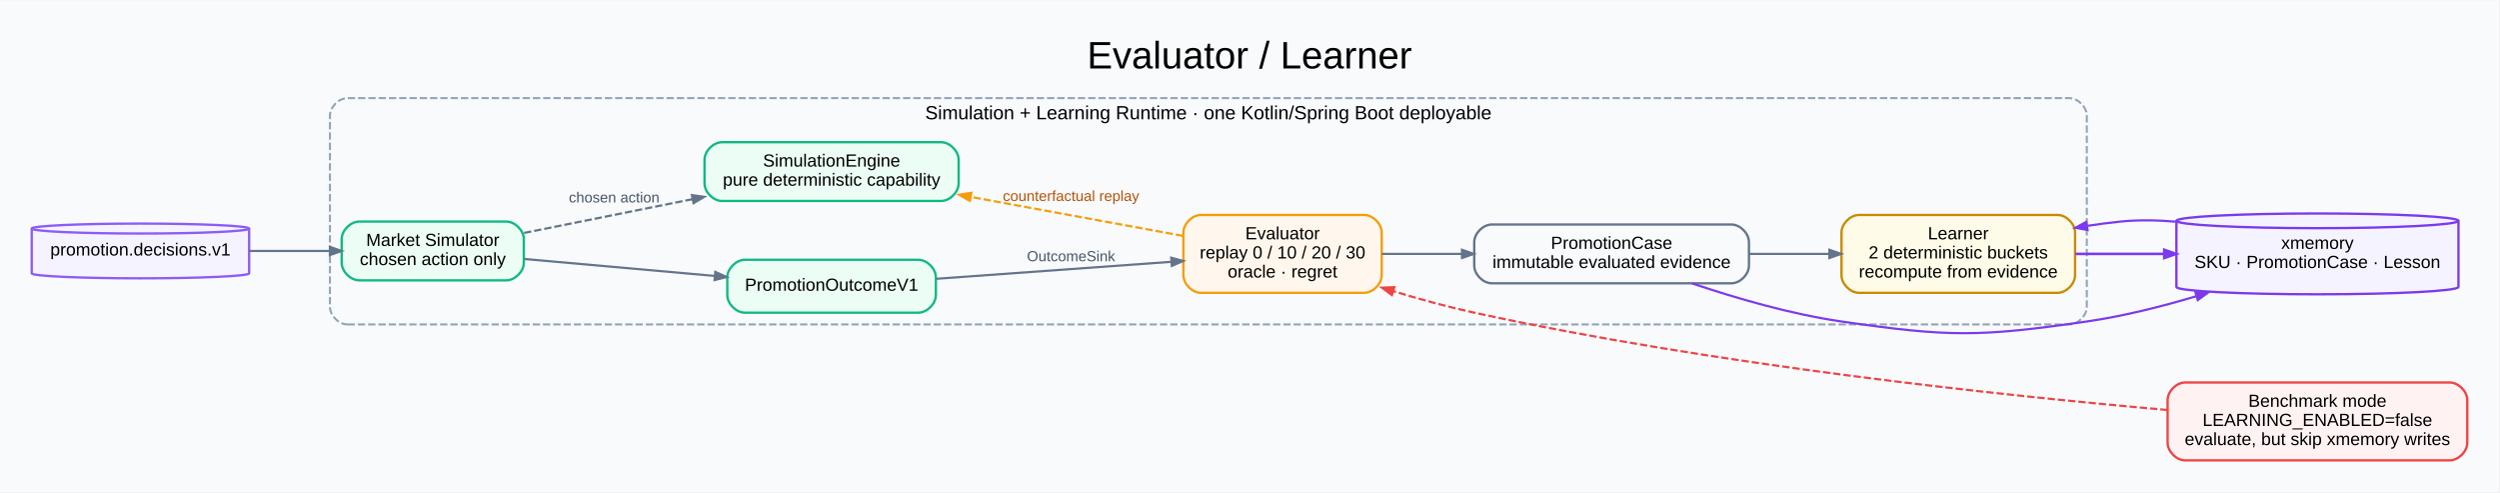
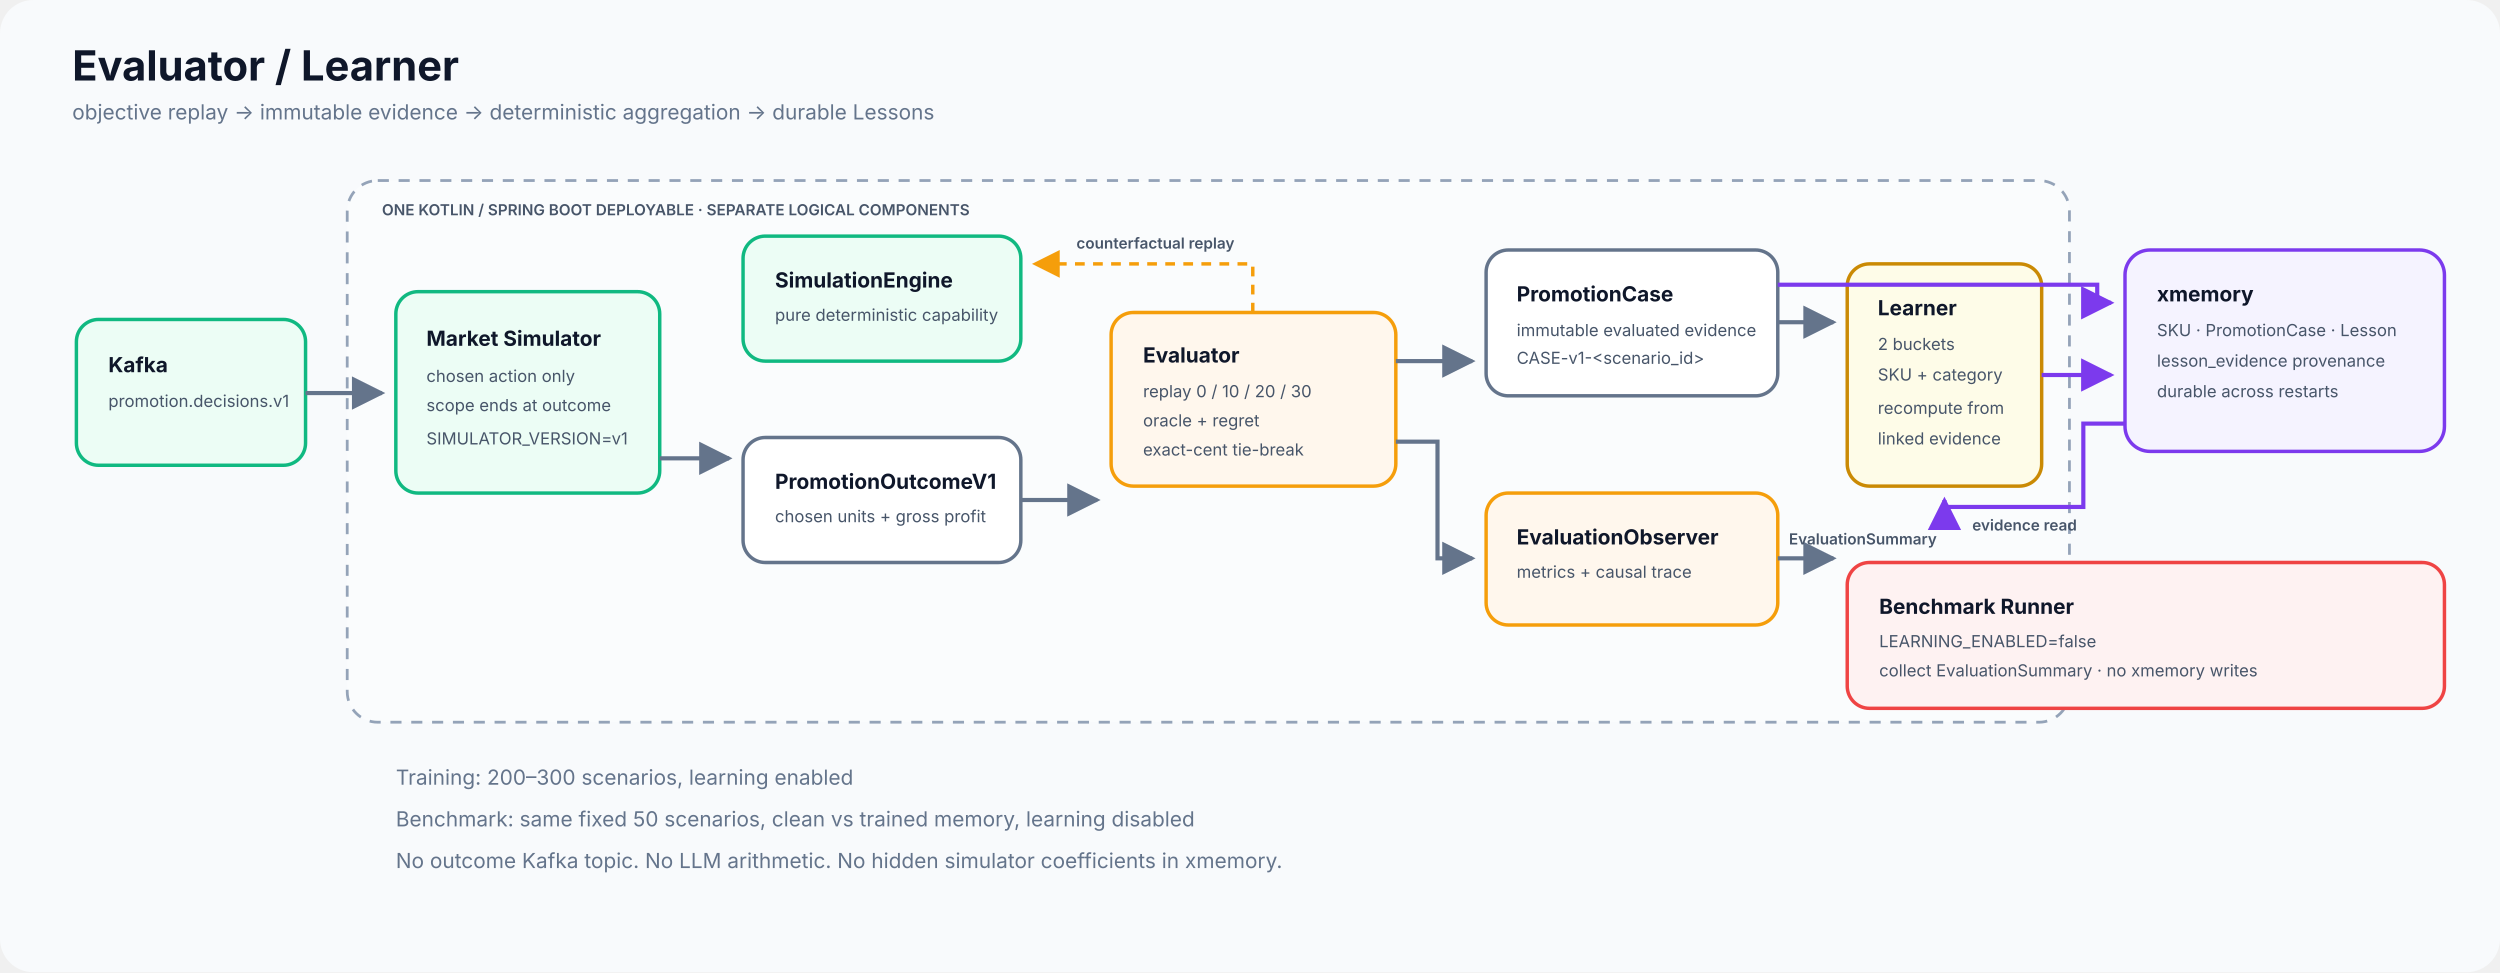
- <svg xmlns="http://www.w3.org/2000/svg" width="1701pt" height="335pt" viewBox="0.00 0.00 1701.20 334.70">
-   <g id="graph0" class="graph" transform="scale(1 1) rotate(0) translate(21.6 313.1)">
-     <polygon fill="#f8fafc" stroke="transparent" points="-21.6,21.6 -21.6,-313.1 1679.6,-313.1 1679.6,21.6 -21.6,21.6" />
-     <text text-anchor="middle" x="829" y="-266.7" font-family="Arial" font-size="26.00">Evaluator / Learner</text>
-     <g id="clust1" class="cluster">
-       <path fill="#f8fafc" stroke="#94a3b8" stroke-width="1.4" stroke-dasharray="5,2" d="M215,-92.5C215,-92.5 1387,-92.5 1387,-92.5 1393,-92.5 1399,-98.5 1399,-104.5 1399,-104.5 1399,-234.5 1399,-234.5 1399,-240.5 1393,-246.5 1387,-246.5 1387,-246.5 215,-246.5 215,-246.5 209,-246.5 203,-240.5 203,-234.5 203,-234.5 203,-104.5 203,-104.5 203,-98.5 209,-92.5 215,-92.5" />
-       <text text-anchor="middle" x="801" y="-232.1" font-family="Arial" font-size="13.00">Simulation + Learning Runtime · one Kotlin/Spring Boot deployable</text>
-     </g>
-     <g id="node1" class="node">
-       <path fill="#f5f3ff" stroke="#8b5cf6" stroke-width="1.6" d="M148,-157.74C148,-159.61 114.83,-161.13 74,-161.13 33.17,-161.13 0,-159.61 0,-157.74 0,-157.74 0,-127.26 0,-127.26 0,-125.39 33.17,-123.87 74,-123.87 114.83,-123.87 148,-125.39 148,-127.26 148,-127.26 148,-157.74 148,-157.74" />
-       <path fill="none" stroke="#8b5cf6" stroke-width="1.6" d="M148,-157.74C148,-155.87 114.83,-154.35 74,-154.35 33.17,-154.35 0,-155.87 0,-157.74" />
-       <text text-anchor="middle" x="74" y="-139.4" font-family="Arial" font-size="12.00">promotion.decisions.v1</text>
-     </g>
-     <g id="node4" class="node">
-       <path fill="#ecfdf5" stroke="#10b981" stroke-width="1.6" d="M323,-162.5C323,-162.5 223,-162.5 223,-162.5 217,-162.5 211,-156.5 211,-150.5 211,-150.5 211,-134.5 211,-134.5 211,-128.5 217,-122.5 223,-122.5 223,-122.5 323,-122.5 323,-122.5 329,-122.5 335,-128.5 335,-134.5 335,-134.5 335,-150.5 335,-150.5 335,-156.5 329,-162.5 323,-162.5" />
-       <text text-anchor="middle" x="273" y="-145.9" font-family="Arial" font-size="12.00">Market Simulator</text>
-       <text text-anchor="middle" x="273" y="-132.9" font-family="Arial" font-size="12.00">chosen action only</text>
-     </g>
-     <g id="edge7" class="edge">
-       <path fill="none" stroke="#64748b" stroke-width="1.5" d="M148.08,-142.5C166.02,-142.5 185.18,-142.5 202.93,-142.5" />
-       <polygon fill="#64748b" stroke="#64748b" stroke-width="1.5" points="202.98,-145.3 210.98,-142.5 202.98,-139.7 202.98,-145.3" />
-     </g>
-     <g id="node2" class="node">
-       <path fill="#f5f3ff" stroke="#7c3aed" stroke-width="1.6" d="M1652,-163C1652,-165.76 1608.97,-168 1556,-168 1503.03,-168 1460,-165.76 1460,-163 1460,-163 1460,-118 1460,-118 1460,-115.24 1503.03,-113 1556,-113 1608.97,-113 1652,-115.24 1652,-118 1652,-118 1652,-163 1652,-163" />
-       <path fill="none" stroke="#7c3aed" stroke-width="1.6" d="M1652,-163C1652,-160.24 1608.97,-158 1556,-158 1503.03,-158 1460,-160.24 1460,-163" />
-       <text text-anchor="middle" x="1556" y="-143.9" font-family="Arial" font-size="12.00">xmemory</text>
-       <text text-anchor="middle" x="1556" y="-130.9" font-family="Arial" font-size="12.00">SKU · PromotionCase · Lesson</text>
-     </g>
-     <g id="node8" class="node">
-       <path fill="#fefce8" stroke="#ca8a04" stroke-width="1.6" d="M1379,-167C1379,-167 1244,-167 1244,-167 1238,-167 1232,-161 1232,-155 1232,-155 1232,-126 1232,-126 1232,-120 1238,-114 1244,-114 1244,-114 1379,-114 1379,-114 1385,-114 1391,-120 1391,-126 1391,-126 1391,-155 1391,-155 1391,-161 1385,-167 1379,-167" />
-       <text text-anchor="middle" x="1311.5" y="-150.4" font-family="Arial" font-size="12.00">Learner</text>
-       <text text-anchor="middle" x="1311.5" y="-137.4" font-family="Arial" font-size="12.00">2 deterministic buckets</text>
-       <text text-anchor="middle" x="1311.5" y="-124.4" font-family="Arial" font-size="12.00">recompute from evidence</text>
-     </g>
-     <g id="edge10" class="edge">
-       <path fill="none" stroke="#7c3aed" stroke-width="1.5" d="M1459.66,-162.41C1447.03,-163.51 1434.23,-163.72 1422,-162.5 1414.63,-161.77 1407.03,-160.76 1399.42,-159.59" />
-       <polygon fill="#7c3aed" stroke="#7c3aed" stroke-width="1.5" points="1399.51,-156.77 1391.17,-158.24 1398.61,-162.29 1399.51,-156.77" />
-     </g>
-     <g id="node3" class="node">
-       <path fill="#fef2f2" stroke="#ef4444" stroke-width="1.6" d="M1646,-53C1646,-53 1466,-53 1466,-53 1460,-53 1454,-47 1454,-41 1454,-41 1454,-12 1454,-12 1454,-6 1460,0 1466,0 1466,0 1646,0 1646,0 1652,0 1658,-6 1658,-12 1658,-12 1658,-41 1658,-41 1658,-47 1652,-53 1646,-53" />
-       <text text-anchor="middle" x="1556" y="-36.4" font-family="Arial" font-size="12.00">Benchmark mode</text>
-       <text text-anchor="middle" x="1556" y="-23.4" font-family="Arial" font-size="12.00">LEARNING_ENABLED=false</text>
-       <text text-anchor="middle" x="1556" y="-10.4" font-family="Arial" font-size="12.00">evaluate, but skip xmemory writes</text>
-     </g>
-     <g id="node6" class="node">
-       <path fill="#fff7ed" stroke="#f59e0b" stroke-width="1.6" d="M907,-167C907,-167 796,-167 796,-167 790,-167 784,-161 784,-155 784,-155 784,-126 784,-126 784,-120 790,-114 796,-114 796,-114 907,-114 907,-114 913,-114 919,-120 919,-126 919,-126 919,-155 919,-155 919,-161 913,-167 907,-167" />
-       <text text-anchor="middle" x="851.5" y="-150.4" font-family="Arial" font-size="12.00">Evaluator</text>
-       <text text-anchor="middle" x="851.5" y="-137.4" font-family="Arial" font-size="12.00">replay 0 / 10 / 20 / 30</text>
-       <text text-anchor="middle" x="851.5" y="-124.4" font-family="Arial" font-size="12.00">oracle · regret</text>
-     </g>
-     <g id="edge11" class="edge">
-       <path fill="none" stroke="#ef4444" stroke-width="1.5" stroke-dasharray="5,2" d="M1453.96,-34.28C1338.79,-44.37 1145.32,-65 982,-100.5 964.05,-104.4 945.01,-109.64 927.21,-115.04" />
-       <polygon fill="#ef4444" stroke="#ef4444" stroke-width="1.5" points="925.95,-112.5 919.13,-117.53 927.6,-117.85 925.95,-112.5" />
-     </g>
-     <g id="node5" class="node">
-       <path fill="#ecfdf5" stroke="#10b981" stroke-width="1.6" d="M603.5,-136.5C603.5,-136.5 485.5,-136.5 485.5,-136.5 479.5,-136.5 473.5,-130.5 473.5,-124.5 473.5,-124.5 473.5,-112.5 473.5,-112.5 473.5,-106.5 479.5,-100.5 485.5,-100.5 485.5,-100.5 603.5,-100.5 603.5,-100.5 609.5,-100.5 615.5,-106.5 615.5,-112.5 615.5,-112.5 615.5,-124.5 615.5,-124.5 615.5,-130.5 609.5,-136.5 603.5,-136.5" />
-       <text text-anchor="middle" x="544.5" y="-115.4" font-family="Arial" font-size="12.00">PromotionOutcomeV1</text>
-     </g>
-     <g id="edge1" class="edge">
-       <path fill="none" stroke="#64748b" stroke-width="1.5" d="M335.15,-137.05C373.59,-133.63 423.55,-129.18 464.91,-125.5" />
-       <polygon fill="#64748b" stroke="#64748b" stroke-width="1.5" points="465.35,-128.27 473.07,-124.77 464.85,-122.69 465.35,-128.27" />
-     </g>
-     <g id="node9" class="node">
-       <path fill="#ecfdf5" stroke="#10b981" stroke-width="1.6" d="M619,-216.5C619,-216.5 470,-216.5 470,-216.5 464,-216.5 458,-210.5 458,-204.5 458,-204.5 458,-188.5 458,-188.5 458,-182.5 464,-176.5 470,-176.5 470,-176.5 619,-176.5 619,-176.5 625,-176.5 631,-182.5 631,-188.5 631,-188.5 631,-204.5 631,-204.5 631,-210.5 625,-216.5 619,-216.5" />
-       <text text-anchor="middle" x="544.5" y="-199.9" font-family="Arial" font-size="12.00">SimulationEngine</text>
-       <text text-anchor="middle" x="544.5" y="-186.9" font-family="Arial" font-size="12.00">pure deterministic capability</text>
-     </g>
-     <g id="edge5" class="edge">
-       <path fill="none" stroke="#64748b" stroke-width="1.5" stroke-dasharray="5,2" d="M335.15,-154.75C369.01,-161.54 411.8,-170.11 449.79,-177.72" />
-       <polygon fill="#64748b" stroke="#64748b" stroke-width="1.5" points="449.42,-180.51 457.82,-179.33 450.52,-175.01 449.42,-180.51" />
-       <text text-anchor="middle" x="396.5" y="-175.5" font-family="Arial" font-size="10.00" fill="#475569">chosen action</text>
-     </g>
-     <g id="edge2" class="edge">
-       <path fill="none" stroke="#64748b" stroke-width="1.5" d="M615.86,-123.57C663.77,-127.03 727.1,-131.6 775.89,-135.12" />
-       <polygon fill="#64748b" stroke="#64748b" stroke-width="1.5" points="775.72,-137.91 783.9,-135.7 776.12,-132.33 775.72,-137.91" />
-       <text text-anchor="middle" x="707.5" y="-135.5" font-family="Arial" font-size="10.00" fill="#475569">OutcomeSink</text>
-     </g>
-     <g id="node7" class="node">
-       <path fill="#f8fafc" stroke="#64748b" stroke-width="1.6" d="M1157,-160.5C1157,-160.5 994,-160.5 994,-160.5 988,-160.5 982,-154.5 982,-148.5 982,-148.5 982,-132.5 982,-132.5 982,-126.5 988,-120.5 994,-120.5 994,-120.5 1157,-120.5 1157,-120.5 1163,-120.5 1169,-126.5 1169,-132.5 1169,-132.5 1169,-148.5 1169,-148.5 1169,-154.5 1163,-160.5 1157,-160.5" />
-       <text text-anchor="middle" x="1075.5" y="-143.9" font-family="Arial" font-size="12.00">PromotionCase</text>
-       <text text-anchor="middle" x="1075.5" y="-130.9" font-family="Arial" font-size="12.00">immutable evaluated evidence</text>
-     </g>
-     <g id="edge3" class="edge">
-       <path fill="none" stroke="#64748b" stroke-width="1.5" d="M919.11,-140.5C936.16,-140.5 954.89,-140.5 973.27,-140.5" />
-       <polygon fill="#64748b" stroke="#64748b" stroke-width="1.5" points="973.67,-143.3 981.67,-140.5 973.67,-137.7 973.67,-143.3" />
-     </g>
-     <g id="edge6" class="edge">
-       <path fill="none" stroke="#f59e0b" stroke-width="1.5" stroke-dasharray="5,2" d="M783.72,-152.76C741.39,-160.53 686,-170.7 639.29,-179.28" />
-       <polygon fill="#f59e0b" stroke="#f59e0b" stroke-width="1.5" points="638.63,-176.55 631.27,-180.75 639.65,-182.06 638.63,-176.55" />
-       <text text-anchor="middle" x="707.5" y="-176.5" font-family="Arial" font-size="10.00" fill="#b45309">counterfactual replay</text>
-     </g>
-     <g id="edge8" class="edge">
-       <path fill="none" stroke="#7c3aed" stroke-width="1.5" d="M1130.34,-120.41C1159.89,-110.45 1197.45,-99.5 1232,-94.5 1305.46,-83.86 1325.54,-83.89 1399,-94.5 1423.61,-98.05 1449.74,-104.6 1473.44,-111.67" />
-       <polygon fill="#7c3aed" stroke="#7c3aed" stroke-width="1.5" points="1472.91,-114.43 1481.38,-114.08 1474.54,-109.08 1472.91,-114.43" />
-     </g>
-     <g id="edge4" class="edge">
-       <path fill="none" stroke="#64748b" stroke-width="1.5" d="M1169.32,-140.5C1187.24,-140.5 1205.96,-140.5 1223.69,-140.5" />
-       <polygon fill="#64748b" stroke="#64748b" stroke-width="1.5" points="1223.76,-143.3 1231.76,-140.5 1223.76,-137.7 1223.76,-143.3" />
-     </g>
-     <g id="edge9" class="edge">
-       <path fill="none" stroke="#7c3aed" stroke-width="1.8" d="M1391.23,-140.5C1410.52,-140.5 1431.46,-140.5 1451.71,-140.5" />
-       <polygon fill="#7c3aed" stroke="#7c3aed" stroke-width="1.8" points="1451.73,-143.3 1459.73,-140.5 1451.73,-137.7 1451.73,-143.3" />
-     </g>
-   </g>
+ <svg xmlns="http://www.w3.org/2000/svg" width="1800" height="700" viewBox="0 0 1800 700" role="img" aria-labelledby="title desc">
+   <defs>
+     <marker id="a" viewBox="0 0 10 10" refX="9" refY="5" markerWidth="8" markerHeight="8" orient="auto">
+       <path d="M0 0 L10 5 L0 10z" fill="#64748b" />
+     </marker>
+     <marker id="p" viewBox="0 0 10 10" refX="9" refY="5" markerWidth="8" markerHeight="8" orient="auto">
+       <path d="M0 0 L10 5 L0 10z" fill="#7c3aed" />
+     </marker>
+     <marker id="o" viewBox="0 0 10 10" refX="9" refY="5" markerWidth="8" markerHeight="8" orient="auto">
+       <path d="M0 0 L10 5 L0 10z" fill="#f59e0b" />
+     </marker>
+     <style>
+       .bg{fill:#f8fafc}.runtime{fill:#fff;fill-opacity:.35;stroke:#94a3b8;stroke-width:2;stroke-dasharray:8 7}.sim{fill:#ecfdf5;stroke:#10b981;stroke-width:2.5}.eval{fill:#fff7ed;stroke:#f59e0b;stroke-width:2.5}.learn{fill:#fefce8;stroke:#ca8a04;stroke-width:2.5}.mem{fill:#f5f3ff;stroke:#7c3aed;stroke-width:2.5}.case{fill:#fff;stroke:#64748b;stroke-width:2.5}.bench{fill:#fef2f2;stroke:#ef4444;stroke-width:2.5}.title{font:700 30px -apple-system,BlinkMacSystemFont,"Segoe UI",sans-serif;fill:#0f172a}.sub{font:400 15px -apple-system,BlinkMacSystemFont,"Segoe UI",sans-serif;fill:#64748b}.h{font:700 15px -apple-system,BlinkMacSystemFont,"Segoe UI",sans-serif;fill:#0f172a}.b{font:400 12px -apple-system,BlinkMacSystemFont,"Segoe UI",sans-serif;fill:#475569}.small{font:600 11px -apple-system,BlinkMacSystemFont,"Segoe UI",sans-serif;fill:#475569}.arr{fill:none;stroke:#64748b;stroke-width:3;marker-end:url(#a)}.purple{fill:none;stroke:#7c3aed;stroke-width:3;marker-end:url(#p)}.orange{fill:none;stroke:#f59e0b;stroke-width:2.5;stroke-dasharray:7 6;marker-end:url(#o)}
+     </style>
+   </defs>
+   <rect class="bg" width="1800" height="700" rx="24" />
+   <text class="title" x="52" y="58">Evaluator / Learner</text>
+   <text class="sub" x="52" y="86">objective replay  -&gt;  immutable evidence  -&gt;  deterministic aggregation  -&gt;  durable Lessons</text>
+   <rect class="runtime" x="250" y="130" width="1240" height="390" rx="22" />
+   <text class="small" x="275" y="155">ONE KOTLIN / SPRING BOOT DEPLOYABLE · SEPARATE LOGICAL COMPONENTS</text>
+   <rect class="sim" x="55" y="230" width="165" height="105" rx="16" />
+   <text class="h" x="78" y="268">Kafka</text>
+   <text class="b" x="78" y="293">promotion.decisions.v1</text>
+   <rect class="sim" x="285" y="210" width="190" height="145" rx="16" />
+   <text class="h" x="307" y="249">Market Simulator</text>
+   <text class="b" x="307" y="275">chosen action only</text>
+   <text class="b" x="307" y="296">scope ends at outcome</text>
+   <text class="b" x="307" y="320">SIMULATOR_VERSION=v1</text>
+   <rect class="sim" x="535" y="170" width="200" height="90" rx="16" />
+   <text class="h" x="558" y="207">SimulationEngine</text>
+   <text class="b" x="558" y="231">pure deterministic capability</text>
+   <rect class="case" x="535" y="315" width="200" height="90" rx="16" />
+   <text class="h" x="558" y="352">PromotionOutcomeV1</text>
+   <text class="b" x="558" y="376">chosen units + gross profit</text>
+   <rect class="eval" x="800" y="225" width="205" height="125" rx="16" />
+   <text class="h" x="823" y="261">Evaluator</text>
+   <text class="b" x="823" y="286">replay 0 / 10 / 20 / 30</text>
+   <text class="b" x="823" y="307">oracle + regret</text>
+   <text class="b" x="823" y="328">exact-cent tie-break</text>
+   <rect class="case" x="1070" y="180" width="210" height="105" rx="16" />
+   <text class="h" x="1092" y="217">PromotionCase</text>
+   <text class="b" x="1092" y="242">immutable evaluated evidence</text>
+   <text class="b" x="1092" y="262">CASE-v1-&lt;scenario_id&gt;</text>
+   <rect class="eval" x="1070" y="355" width="210" height="95" rx="16" />
+   <text class="h" x="1092" y="392">EvaluationObserver</text>
+   <text class="b" x="1092" y="416">metrics + causal trace</text>
+   <rect class="learn" x="1330" y="190" width="140" height="160" rx="16" />
+   <text class="h" x="1352" y="227">Learner</text>
+   <text class="b" x="1352" y="252">2 buckets</text>
+   <text class="b" x="1352" y="274">SKU + category</text>
+   <text class="b" x="1352" y="298">recompute from</text>
+   <text class="b" x="1352" y="320">linked evidence</text>
+   <rect class="mem" x="1530" y="180" width="230" height="145" rx="18" />
+   <text class="h" x="1553" y="217">xmemory</text>
+   <text class="b" x="1553" y="242">SKU · PromotionCase · Lesson</text>
+   <text class="b" x="1553" y="264">lesson_evidence provenance</text>
+   <text class="b" x="1553" y="286">durable across restarts</text>
+   <rect class="bench" x="1330" y="405" width="430" height="105" rx="16" />
+   <text class="h" x="1353" y="442">Benchmark Runner</text>
+   <text class="b" x="1353" y="466">LEARNING_ENABLED=false</text>
+   <text class="b" x="1353" y="487">collect EvaluationSummary · no xmemory writes</text>
+   <path class="arr" d="M220 283 H275" />
+   <path class="arr" d="M475 330 H525" />
+   <path class="arr" d="M735 360 H790" />
+   <path class="orange" d="M902 225 V190 H745" />
+   <text class="small" x="775" y="179">counterfactual replay</text>
+   <path class="arr" d="M1005 260 H1060" />
+   <path class="arr" d="M1005 318 H1035 V402 H1060" />
+   <path class="arr" d="M1280 232 H1320" />
+   <path class="purple" d="M1280 205 H1510 V218 H1520" />
+   <path class="purple" d="M1470 270 H1520" />
+   <path class="purple" d="M1530 305 H1500 V365 H1400 V360" />
+   <text class="small" x="1420" y="382">evidence read</text>
+   <path class="arr" d="M1280 402 H1320" />
+   <text class="small" x="1288" y="392">EvaluationSummary</text>
+   <text class="sub" x="285" y="565">Training: 200–300 scenarios, learning enabled</text>
+   <text class="sub" x="285" y="595">Benchmark: same fixed 50 scenarios, clean vs trained memory, learning disabled</text>
+   <text class="sub" x="285" y="625">No outcome Kafka topic. No LLM arithmetic. No hidden simulator coefficients in xmemory.</text>
</svg>
